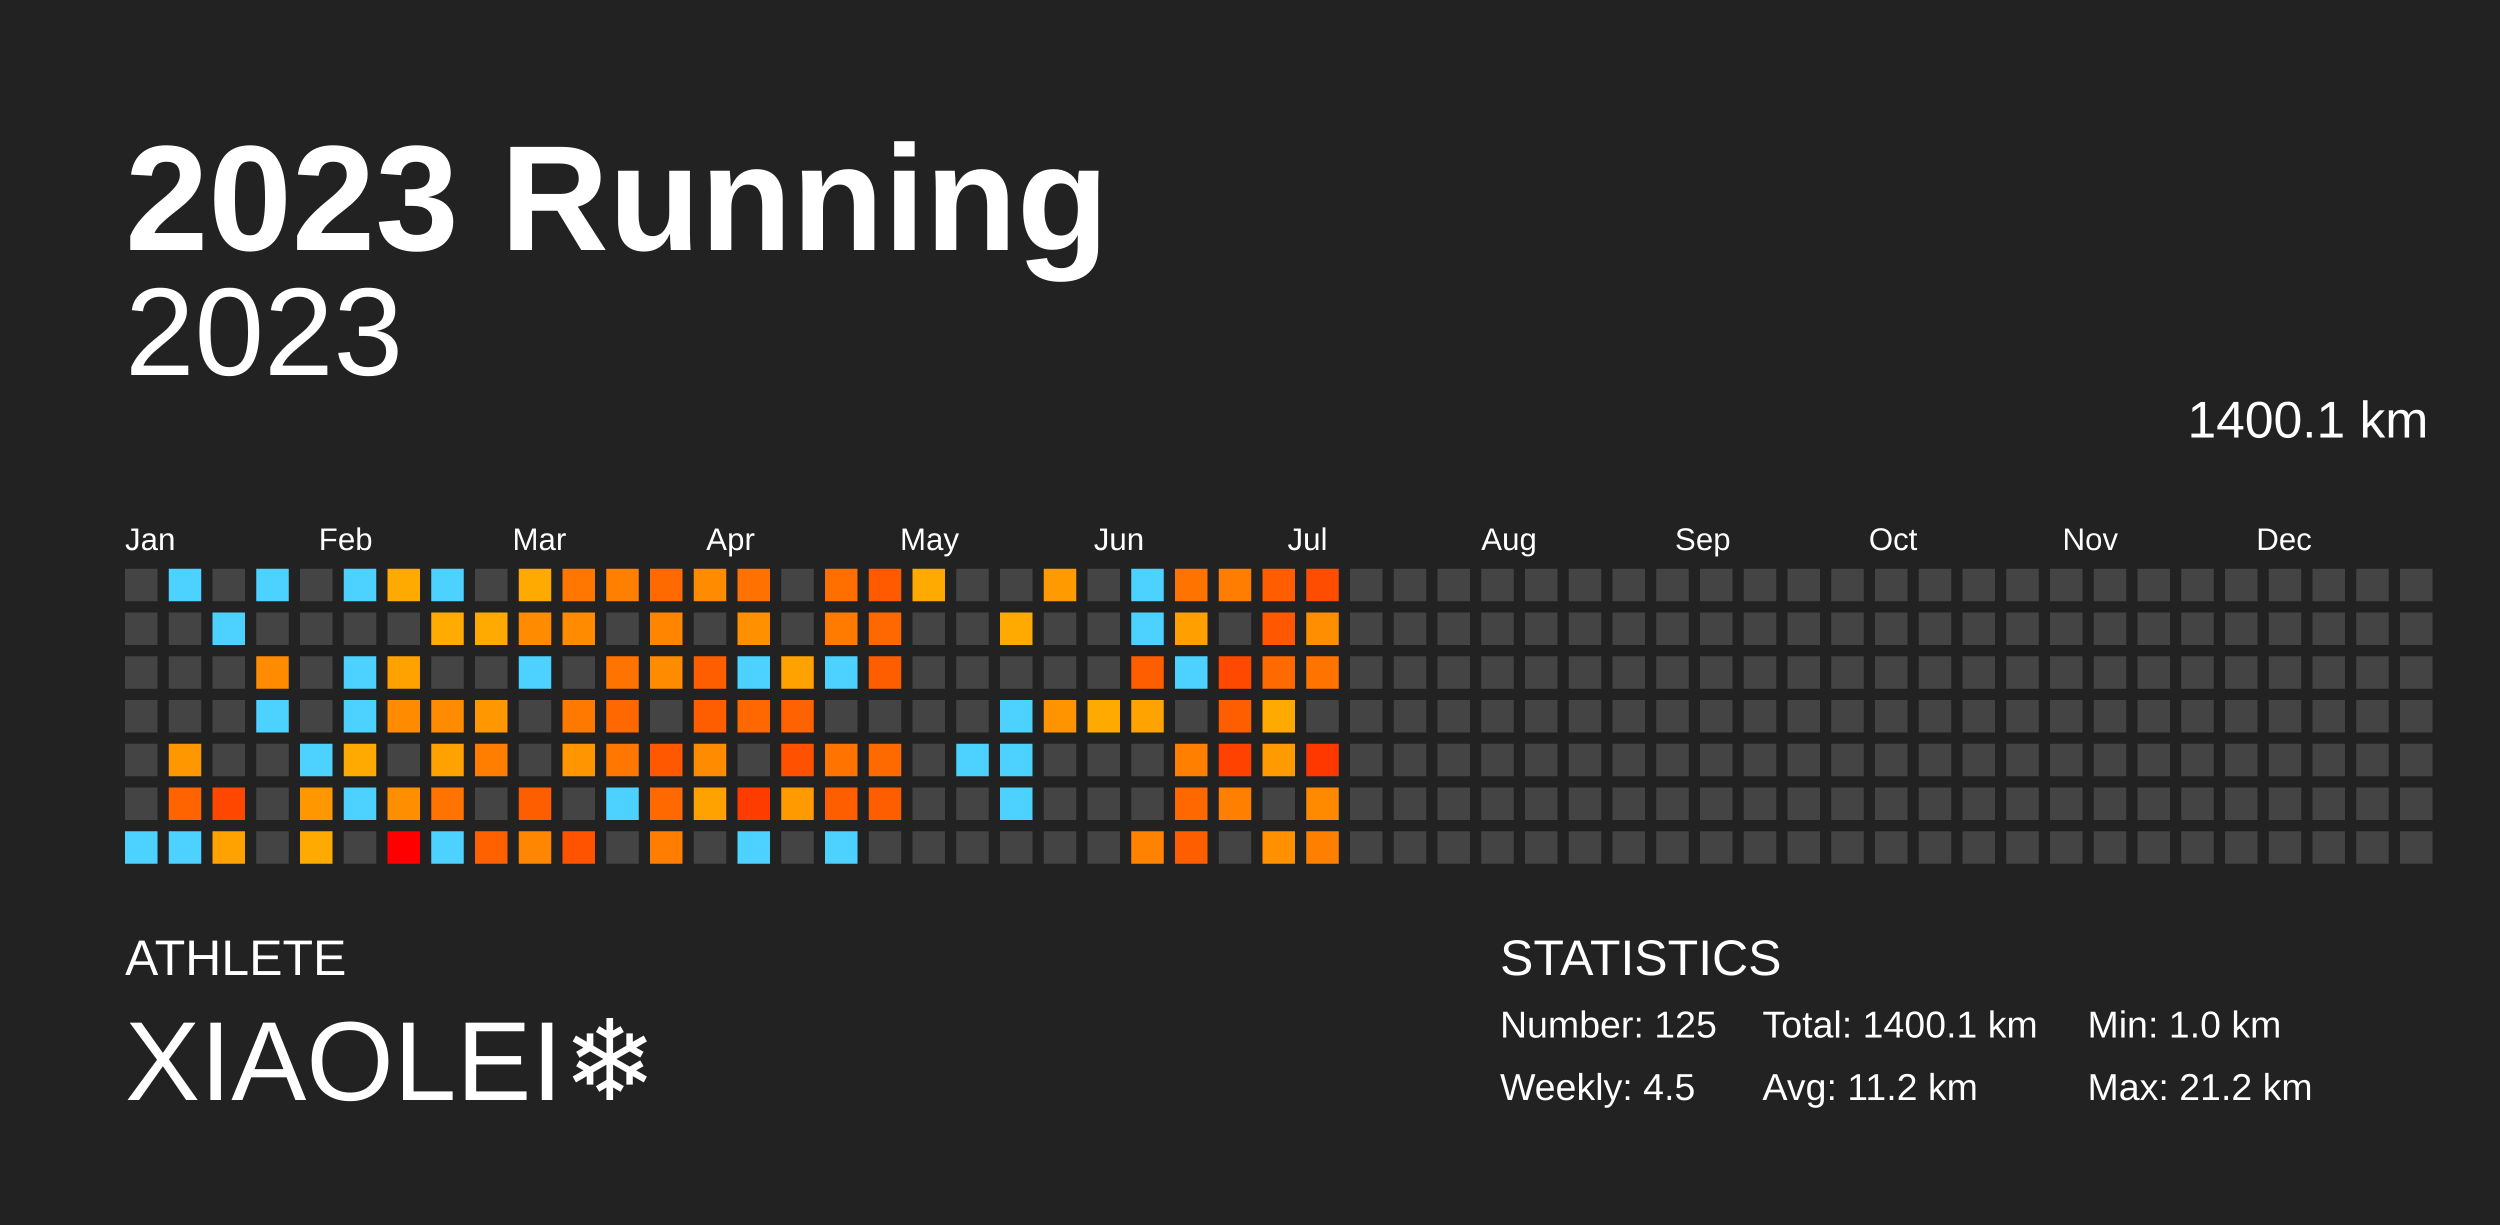
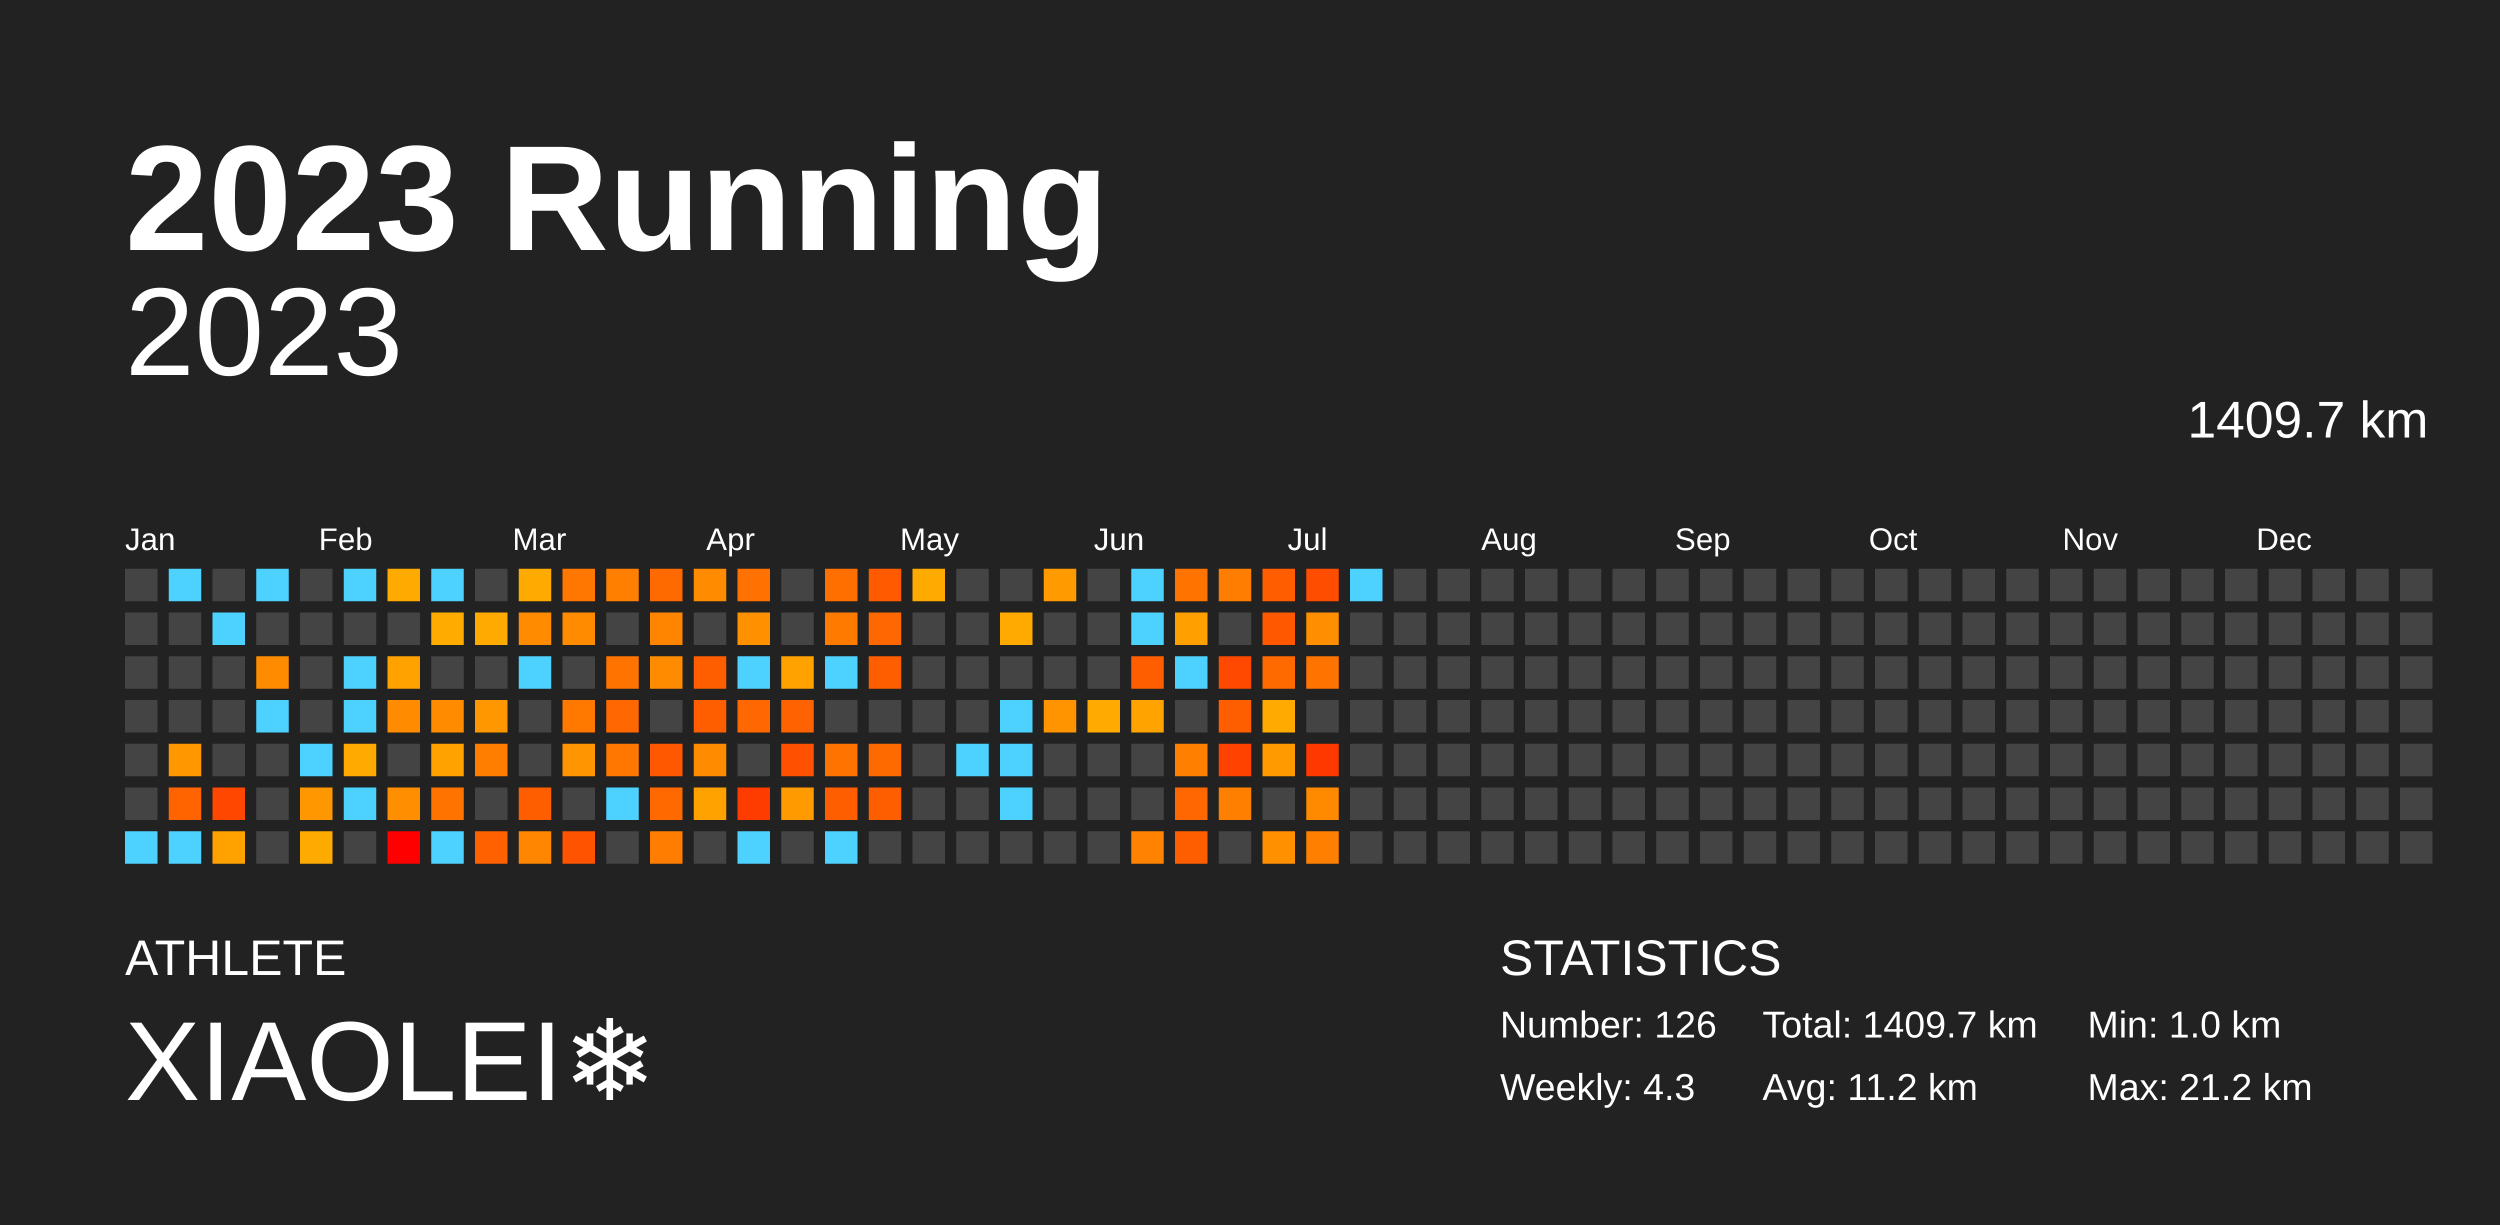
<svg xmlns="http://www.w3.org/2000/svg" baseProfile="full" height="98mm" version="1.1" viewBox="0,0,200,98" width="200mm">
  <defs />
  <rect fill="#222222" height="98" width="200" x="0" y="0" />
  <text fill="#FFFFFF" style="font-size:12px; font-family:Arial; font-weight:bold;" x="10" y="20">2023 Running</text>
  <text fill="#FFFFFF" style="font-size:4px; font-family:Arial" x="10" y="78">ATHLETE</text>
  <text fill="#FFFFFF" style="font-size:9px; font-family:Arial" x="10" y="88">XIAOLEI❄️</text>
  <text fill="#FFFFFF" style="font-size:4px; font-family:Arial" x="120" y="78">STATISTICS</text>
-   <text fill="#FFFFFF" style="font-size:3px; font-family:Arial" x="120" y="83">Number: 125</text>
-   <text fill="#FFFFFF" style="font-size:3px; font-family:Arial" x="120" y="88">Weekly: 4.5</text>
-   <text fill="#FFFFFF" style="font-size:3px; font-family:Arial" x="141" y="83">Total: 1400.1 km</text>
+   <text fill="#FFFFFF" style="font-size:3px; font-family:Arial" x="120" y="83">Number: 126</text>
+   <text fill="#FFFFFF" style="font-size:3px; font-family:Arial" x="120" y="88">Weekly: 4.3</text>
+   <text fill="#FFFFFF" style="font-size:3px; font-family:Arial" x="141" y="83">Total: 1409.7 km</text>
  <text fill="#FFFFFF" style="font-size:3px; font-family:Arial" x="141" y="88">Avg: 11.2 km</text>
  <text fill="#FFFFFF" style="font-size:3px; font-family:Arial" x="167" y="83">Min: 1.0 km</text>
  <text fill="#FFFFFF" style="font-size:3px; font-family:Arial" x="167" y="88">Max: 21.2 km</text>
  <text alignment-baseline="hanging" fill="#FFFFFF" style="font-size:10.0px; font-family:Arial;" x="10" y="30">2023</text>
-   <text alignment-baseline="hanging" fill="#FFFFFF" style="font-size:4.125px; font-family:Arial;" x="175" y="35">1400.1 km</text>
+   <text alignment-baseline="hanging" fill="#FFFFFF" style="font-size:4.125px; font-family:Arial;" x="175" y="35">1409.7 km</text>
  <text fill="#FFFFFF" style="font-size:2.5px; font-family:Arial" x="10.0" y="44">Jan</text>
  <text fill="#FFFFFF" style="font-size:2.5px; font-family:Arial" x="25.5" y="44">Feb</text>
  <text fill="#FFFFFF" style="font-size:2.5px; font-family:Arial" x="41.0" y="44">Mar</text>
  <text fill="#FFFFFF" style="font-size:2.5px; font-family:Arial" x="56.5" y="44">Apr</text>
  <text fill="#FFFFFF" style="font-size:2.5px; font-family:Arial" x="72.0" y="44">May</text>
  <text fill="#FFFFFF" style="font-size:2.5px; font-family:Arial" x="87.5" y="44">Jun</text>
  <text fill="#FFFFFF" style="font-size:2.5px; font-family:Arial" x="103.0" y="44">Jul</text>
  <text fill="#FFFFFF" style="font-size:2.5px; font-family:Arial" x="118.5" y="44">Aug</text>
  <text fill="#FFFFFF" style="font-size:2.5px; font-family:Arial" x="134.0" y="44">Sep</text>
  <text fill="#FFFFFF" style="font-size:2.5px; font-family:Arial" x="149.5" y="44">Oct</text>
  <text fill="#FFFFFF" style="font-size:2.5px; font-family:Arial" x="165.0" y="44">Nov</text>
  <text fill="#FFFFFF" style="font-size:2.5px; font-family:Arial" x="180.5" y="44">Dec</text>
  <rect fill="#444444" height="2.6" width="2.6" x="10.0" y="45.5" />
  <rect fill="#444444" height="2.6" width="2.6" x="10.0" y="49.0" />
  <rect fill="#444444" height="2.6" width="2.6" x="10.0" y="52.5" />
  <rect fill="#444444" height="2.6" width="2.6" x="10.0" y="56.0" />
  <rect fill="#444444" height="2.6" width="2.6" x="10.0" y="59.5" />
  <rect fill="#444444" height="2.6" width="2.6" x="10.0" y="63.0" />
  <rect fill="#4dd2ff" height="2.6" width="2.6" x="10.0" y="66.5" />
  <rect fill="#4dd2ff" height="2.6" width="2.6" x="13.5" y="45.5" />
  <rect fill="#444444" height="2.6" width="2.6" x="13.5" y="49.0" />
  <rect fill="#444444" height="2.6" width="2.6" x="13.5" y="52.5" />
  <rect fill="#444444" height="2.6" width="2.6" x="13.5" y="56.0" />
  <rect fill="#ff9700" height="2.6" width="2.6" x="13.5" y="59.5" />
  <rect fill="#ff6400" height="2.6" width="2.6" x="13.5" y="63.0" />
  <rect fill="#4dd2ff" height="2.6" width="2.6" x="13.5" y="66.5" />
  <rect fill="#444444" height="2.6" width="2.6" x="17.0" y="45.5" />
  <rect fill="#4dd2ff" height="2.6" width="2.6" x="17.0" y="49.0" />
  <rect fill="#444444" height="2.6" width="2.6" x="17.0" y="52.5" />
  <rect fill="#444444" height="2.6" width="2.6" x="17.0" y="56.0" />
  <rect fill="#444444" height="2.6" width="2.6" x="17.0" y="59.5" />
  <rect fill="#ff4700" height="2.6" width="2.6" x="17.0" y="63.0" />
  <rect fill="#ffa200" height="2.6" width="2.6" x="17.0" y="66.5" />
  <rect fill="#4dd2ff" height="2.6" width="2.6" x="20.5" y="45.5" />
  <rect fill="#444444" height="2.6" width="2.6" x="20.5" y="49.0" />
  <rect fill="#ff8c00" height="2.6" width="2.6" x="20.5" y="52.5" />
  <rect fill="#4dd2ff" height="2.6" width="2.6" x="20.5" y="56.0" />
  <rect fill="#444444" height="2.6" width="2.6" x="20.5" y="59.5" />
  <rect fill="#444444" height="2.6" width="2.6" x="20.5" y="63.0" />
  <rect fill="#444444" height="2.6" width="2.6" x="20.5" y="66.5" />
  <rect fill="#444444" height="2.6" width="2.6" x="24.0" y="45.5" />
  <rect fill="#444444" height="2.6" width="2.6" x="24.0" y="49.0" />
  <rect fill="#444444" height="2.6" width="2.6" x="24.0" y="52.5" />
  <rect fill="#444444" height="2.6" width="2.6" x="24.0" y="56.0" />
  <rect fill="#4dd2ff" height="2.6" width="2.6" x="24.0" y="59.5" />
  <rect fill="#ff9700" height="2.6" width="2.6" x="24.0" y="63.0" />
  <rect fill="#ffaa00" height="2.6" width="2.6" x="24.0" y="66.5" />
  <rect fill="#4dd2ff" height="2.6" width="2.6" x="27.5" y="45.5" />
  <rect fill="#444444" height="2.6" width="2.6" x="27.5" y="49.0" />
  <rect fill="#4dd2ff" height="2.6" width="2.6" x="27.5" y="52.5" />
  <rect fill="#4dd2ff" height="2.6" width="2.6" x="27.5" y="56.0" />
  <rect fill="#ffaa00" height="2.6" width="2.6" x="27.5" y="59.5" />
  <rect fill="#4dd2ff" height="2.6" width="2.6" x="27.5" y="63.0" />
  <rect fill="#444444" height="2.6" width="2.6" x="27.5" y="66.5" />
  <rect fill="#ffaa00" height="2.6" width="2.6" x="31.0" y="45.5" />
  <rect fill="#444444" height="2.6" width="2.6" x="31.0" y="49.0" />
  <rect fill="#ffa200" height="2.6" width="2.6" x="31.0" y="52.5" />
  <rect fill="#ff8c00" height="2.6" width="2.6" x="31.0" y="56.0" />
  <rect fill="#444444" height="2.6" width="2.6" x="31.0" y="59.5" />
  <rect fill="#ff8e00" height="2.6" width="2.6" x="31.0" y="63.0" />
  <rect fill="red" height="2.6" width="2.6" x="31.0" y="66.5" />
  <rect fill="#4dd2ff" height="2.6" width="2.6" x="34.5" y="45.5" />
  <rect fill="#ffab00" height="2.6" width="2.6" x="34.5" y="49.0" />
  <rect fill="#444444" height="2.6" width="2.6" x="34.5" y="52.5" />
  <rect fill="#ff8c00" height="2.6" width="2.6" x="34.5" y="56.0" />
  <rect fill="#ffa200" height="2.6" width="2.6" x="34.5" y="59.5" />
  <rect fill="#ff7400" height="2.6" width="2.6" x="34.5" y="63.0" />
  <rect fill="#4dd2ff" height="2.6" width="2.6" x="34.5" y="66.5" />
  <rect fill="#444444" height="2.6" width="2.6" x="38.0" y="45.5" />
  <rect fill="#ffaa00" height="2.6" width="2.6" x="38.0" y="49.0" />
  <rect fill="#444444" height="2.6" width="2.6" x="38.0" y="52.5" />
  <rect fill="#ff9700" height="2.6" width="2.6" x="38.0" y="56.0" />
  <rect fill="#ff7e00" height="2.6" width="2.6" x="38.0" y="59.5" />
  <rect fill="#444444" height="2.6" width="2.6" x="38.0" y="63.0" />
  <rect fill="#ff6000" height="2.6" width="2.6" x="38.0" y="66.5" />
  <rect fill="#ffaa00" height="2.6" width="2.6" x="41.5" y="45.5" />
  <rect fill="#ff8b00" height="2.6" width="2.6" x="41.5" y="49.0" />
  <rect fill="#4dd2ff" height="2.6" width="2.6" x="41.5" y="52.5" />
  <rect fill="#444444" height="2.6" width="2.6" x="41.5" y="56.0" />
  <rect fill="#444444" height="2.6" width="2.6" x="41.5" y="59.5" />
  <rect fill="#ff5e00" height="2.6" width="2.6" x="41.5" y="63.0" />
  <rect fill="#ff8600" height="2.6" width="2.6" x="41.5" y="66.5" />
  <rect fill="#ff7700" height="2.6" width="2.6" x="45.0" y="45.5" />
  <rect fill="#ff8b00" height="2.6" width="2.6" x="45.0" y="49.0" />
  <rect fill="#444444" height="2.6" width="2.6" x="45.0" y="52.5" />
  <rect fill="#ff7800" height="2.6" width="2.6" x="45.0" y="56.0" />
  <rect fill="#ff9500" height="2.6" width="2.6" x="45.0" y="59.5" />
  <rect fill="#444444" height="2.6" width="2.6" x="45.0" y="63.0" />
  <rect fill="#ff5300" height="2.6" width="2.6" x="45.0" y="66.5" />
  <rect fill="#ff7f00" height="2.6" width="2.6" x="48.5" y="45.5" />
  <rect fill="#444444" height="2.6" width="2.6" x="48.5" y="49.0" />
  <rect fill="#ff7300" height="2.6" width="2.6" x="48.5" y="52.5" />
  <rect fill="#ff6700" height="2.6" width="2.6" x="48.5" y="56.0" />
  <rect fill="#ff7700" height="2.6" width="2.6" x="48.5" y="59.5" />
  <rect fill="#4dd2ff" height="2.6" width="2.6" x="48.5" y="63.0" />
  <rect fill="#444444" height="2.6" width="2.6" x="48.5" y="66.5" />
  <rect fill="#ff6a00" height="2.6" width="2.6" x="52.0" y="45.5" />
  <rect fill="#ff8500" height="2.6" width="2.6" x="52.0" y="49.0" />
  <rect fill="#ff8b00" height="2.6" width="2.6" x="52.0" y="52.5" />
  <rect fill="#444444" height="2.6" width="2.6" x="52.0" y="56.0" />
  <rect fill="#ff5800" height="2.6" width="2.6" x="52.0" y="59.5" />
  <rect fill="#ff6900" height="2.6" width="2.6" x="52.0" y="63.0" />
  <rect fill="#ff7d00" height="2.6" width="2.6" x="52.0" y="66.5" />
  <rect fill="#ff8c00" height="2.6" width="2.6" x="55.5" y="45.5" />
  <rect fill="#444444" height="2.6" width="2.6" x="55.5" y="49.0" />
  <rect fill="#ff5e00" height="2.6" width="2.6" x="55.5" y="52.5" />
  <rect fill="#ff5e00" height="2.6" width="2.6" x="55.5" y="56.0" />
  <rect fill="#ff8c00" height="2.6" width="2.6" x="55.5" y="59.5" />
  <rect fill="#ffa200" height="2.6" width="2.6" x="55.5" y="63.0" />
  <rect fill="#444444" height="2.6" width="2.6" x="55.5" y="66.5" />
  <rect fill="#ff7100" height="2.6" width="2.6" x="59.0" y="45.5" />
  <rect fill="#ff9000" height="2.6" width="2.6" x="59.0" y="49.0" />
  <rect fill="#4dd2ff" height="2.6" width="2.6" x="59.0" y="52.5" />
  <rect fill="#ff6800" height="2.6" width="2.6" x="59.0" y="56.0" />
  <rect fill="#444444" height="2.6" width="2.6" x="59.0" y="59.5" />
  <rect fill="#ff3c00" height="2.6" width="2.6" x="59.0" y="63.0" />
  <rect fill="#4dd2ff" height="2.6" width="2.6" x="59.0" y="66.5" />
  <rect fill="#444444" height="2.6" width="2.6" x="62.5" y="45.5" />
  <rect fill="#444444" height="2.6" width="2.6" x="62.5" y="49.0" />
  <rect fill="#ffa200" height="2.6" width="2.6" x="62.5" y="52.5" />
  <rect fill="#ff6200" height="2.6" width="2.6" x="62.5" y="56.0" />
  <rect fill="#ff5100" height="2.6" width="2.6" x="62.5" y="59.5" />
  <rect fill="#ff9b00" height="2.6" width="2.6" x="62.5" y="63.0" />
  <rect fill="#444444" height="2.6" width="2.6" x="62.5" y="66.5" />
  <rect fill="#ff6f00" height="2.6" width="2.6" x="66.0" y="45.5" />
  <rect fill="#ff7b00" height="2.6" width="2.6" x="66.0" y="49.0" />
  <rect fill="#4dd2ff" height="2.6" width="2.6" x="66.0" y="52.5" />
  <rect fill="#444444" height="2.6" width="2.6" x="66.0" y="56.0" />
  <rect fill="#ff7400" height="2.6" width="2.6" x="66.0" y="59.5" />
  <rect fill="#ff5e00" height="2.6" width="2.6" x="66.0" y="63.0" />
  <rect fill="#4dd2ff" height="2.6" width="2.6" x="66.0" y="66.5" />
  <rect fill="#ff5a00" height="2.6" width="2.6" x="69.5" y="45.5" />
  <rect fill="#ff6800" height="2.6" width="2.6" x="69.5" y="49.0" />
  <rect fill="#ff5e00" height="2.6" width="2.6" x="69.5" y="52.5" />
  <rect fill="#444444" height="2.6" width="2.6" x="69.5" y="56.0" />
  <rect fill="#ff6a00" height="2.6" width="2.6" x="69.5" y="59.5" />
  <rect fill="#ff5e00" height="2.6" width="2.6" x="69.5" y="63.0" />
  <rect fill="#444444" height="2.6" width="2.6" x="69.5" y="66.5" />
  <rect fill="#ffaa00" height="2.6" width="2.6" x="73.0" y="45.5" />
  <rect fill="#444444" height="2.6" width="2.6" x="73.0" y="49.0" />
  <rect fill="#444444" height="2.6" width="2.6" x="73.0" y="52.5" />
  <rect fill="#444444" height="2.6" width="2.6" x="73.0" y="56.0" />
  <rect fill="#444444" height="2.6" width="2.6" x="73.0" y="59.5" />
  <rect fill="#444444" height="2.6" width="2.6" x="73.0" y="63.0" />
  <rect fill="#444444" height="2.6" width="2.6" x="73.0" y="66.5" />
  <rect fill="#444444" height="2.6" width="2.6" x="76.5" y="45.5" />
  <rect fill="#444444" height="2.6" width="2.6" x="76.5" y="49.0" />
  <rect fill="#444444" height="2.6" width="2.6" x="76.5" y="52.5" />
  <rect fill="#444444" height="2.6" width="2.6" x="76.5" y="56.0" />
  <rect fill="#4dd2ff" height="2.6" width="2.6" x="76.5" y="59.5" />
  <rect fill="#444444" height="2.6" width="2.6" x="76.5" y="63.0" />
  <rect fill="#444444" height="2.6" width="2.6" x="76.5" y="66.5" />
  <rect fill="#444444" height="2.6" width="2.6" x="80.0" y="45.5" />
  <rect fill="#ffaa00" height="2.6" width="2.6" x="80.0" y="49.0" />
  <rect fill="#444444" height="2.6" width="2.6" x="80.0" y="52.5" />
  <rect fill="#4dd2ff" height="2.6" width="2.6" x="80.0" y="56.0" />
  <rect fill="#4dd2ff" height="2.6" width="2.6" x="80.0" y="59.5" />
  <rect fill="#4dd2ff" height="2.6" width="2.6" x="80.0" y="63.0" />
  <rect fill="#444444" height="2.6" width="2.6" x="80.0" y="66.5" />
  <rect fill="#ff9b00" height="2.6" width="2.6" x="83.5" y="45.5" />
  <rect fill="#444444" height="2.6" width="2.6" x="83.5" y="49.0" />
  <rect fill="#444444" height="2.6" width="2.6" x="83.5" y="52.5" />
  <rect fill="#ff9300" height="2.6" width="2.6" x="83.5" y="56.0" />
  <rect fill="#444444" height="2.6" width="2.6" x="83.5" y="59.5" />
  <rect fill="#444444" height="2.6" width="2.6" x="83.5" y="63.0" />
  <rect fill="#444444" height="2.6" width="2.6" x="83.5" y="66.5" />
  <rect fill="#444444" height="2.6" width="2.6" x="87.0" y="45.5" />
  <rect fill="#444444" height="2.6" width="2.6" x="87.0" y="49.0" />
  <rect fill="#444444" height="2.6" width="2.6" x="87.0" y="52.5" />
  <rect fill="#ffaa00" height="2.6" width="2.6" x="87.0" y="56.0" />
  <rect fill="#444444" height="2.6" width="2.6" x="87.0" y="59.5" />
  <rect fill="#444444" height="2.6" width="2.6" x="87.0" y="63.0" />
  <rect fill="#444444" height="2.6" width="2.6" x="87.0" y="66.5" />
  <rect fill="#4dd2ff" height="2.6" width="2.6" x="90.5" y="45.5" />
  <rect fill="#4dd2ff" height="2.6" width="2.6" x="90.5" y="49.0" />
  <rect fill="#ff5e00" height="2.6" width="2.6" x="90.5" y="52.5" />
  <rect fill="#ffa300" height="2.6" width="2.6" x="90.5" y="56.0" />
  <rect fill="#444444" height="2.6" width="2.6" x="90.5" y="59.5" />
  <rect fill="#444444" height="2.6" width="2.6" x="90.5" y="63.0" />
  <rect fill="#ff8200" height="2.6" width="2.6" x="90.5" y="66.5" />
  <rect fill="#ff7400" height="2.6" width="2.6" x="94.0" y="45.5" />
  <rect fill="#ff9f00" height="2.6" width="2.6" x="94.0" y="49.0" />
  <rect fill="#4dd2ff" height="2.6" width="2.6" x="94.0" y="52.5" />
  <rect fill="#444444" height="2.6" width="2.6" x="94.0" y="56.0" />
  <rect fill="#ff8000" height="2.6" width="2.6" x="94.0" y="59.5" />
  <rect fill="#ff6800" height="2.6" width="2.6" x="94.0" y="63.0" />
  <rect fill="#ff5e00" height="2.6" width="2.6" x="94.0" y="66.5" />
  <rect fill="#ff7d00" height="2.6" width="2.6" x="97.5" y="45.5" />
  <rect fill="#444444" height="2.6" width="2.6" x="97.5" y="49.0" />
  <rect fill="#ff4900" height="2.6" width="2.6" x="97.5" y="52.5" />
  <rect fill="#ff5e00" height="2.6" width="2.6" x="97.5" y="56.0" />
  <rect fill="#ff4200" height="2.6" width="2.6" x="97.5" y="59.5" />
  <rect fill="#ff8000" height="2.6" width="2.6" x="97.5" y="63.0" />
  <rect fill="#444444" height="2.6" width="2.6" x="97.5" y="66.5" />
  <rect fill="#ff5d00" height="2.6" width="2.6" x="101.0" y="45.5" />
  <rect fill="#ff5800" height="2.6" width="2.6" x="101.0" y="49.0" />
  <rect fill="#ff6a00" height="2.6" width="2.6" x="101.0" y="52.5" />
  <rect fill="#ffaa00" height="2.6" width="2.6" x="101.0" y="56.0" />
  <rect fill="#ff9a00" height="2.6" width="2.6" x="101.0" y="59.5" />
  <rect fill="#444444" height="2.6" width="2.6" x="101.0" y="63.0" />
  <rect fill="#ff9000" height="2.6" width="2.6" x="101.0" y="66.5" />
  <rect fill="#ff4d00" height="2.6" width="2.6" x="104.5" y="45.5" />
  <rect fill="#ff8f00" height="2.6" width="2.6" x="104.5" y="49.0" />
  <rect fill="#ff7300" height="2.6" width="2.6" x="104.5" y="52.5" />
  <rect fill="#444444" height="2.6" width="2.6" x="104.5" y="56.0" />
  <rect fill="#ff3800" height="2.6" width="2.6" x="104.5" y="59.5" />
  <rect fill="#ff8a00" height="2.6" width="2.6" x="104.5" y="63.0" />
  <rect fill="#ff7f00" height="2.6" width="2.6" x="104.5" y="66.5" />
-   <rect fill="#444444" height="2.6" width="2.6" x="108.0" y="45.5" />
+   <rect fill="#4dd2ff" height="2.6" width="2.6" x="108.0" y="45.5" />
  <rect fill="#444444" height="2.6" width="2.6" x="108.0" y="49.0" />
  <rect fill="#444444" height="2.6" width="2.6" x="108.0" y="52.5" />
  <rect fill="#444444" height="2.6" width="2.6" x="108.0" y="56.0" />
  <rect fill="#444444" height="2.6" width="2.6" x="108.0" y="59.5" />
  <rect fill="#444444" height="2.6" width="2.6" x="108.0" y="63.0" />
  <rect fill="#444444" height="2.6" width="2.6" x="108.0" y="66.5" />
  <rect fill="#444444" height="2.6" width="2.6" x="111.5" y="45.5" />
  <rect fill="#444444" height="2.6" width="2.6" x="111.5" y="49.0" />
  <rect fill="#444444" height="2.6" width="2.6" x="111.5" y="52.5" />
  <rect fill="#444444" height="2.6" width="2.6" x="111.5" y="56.0" />
  <rect fill="#444444" height="2.6" width="2.6" x="111.5" y="59.5" />
  <rect fill="#444444" height="2.6" width="2.6" x="111.5" y="63.0" />
  <rect fill="#444444" height="2.6" width="2.6" x="111.5" y="66.5" />
  <rect fill="#444444" height="2.6" width="2.6" x="115.0" y="45.5" />
  <rect fill="#444444" height="2.6" width="2.6" x="115.0" y="49.0" />
  <rect fill="#444444" height="2.6" width="2.6" x="115.0" y="52.5" />
  <rect fill="#444444" height="2.6" width="2.6" x="115.0" y="56.0" />
  <rect fill="#444444" height="2.6" width="2.6" x="115.0" y="59.5" />
  <rect fill="#444444" height="2.6" width="2.6" x="115.0" y="63.0" />
  <rect fill="#444444" height="2.6" width="2.6" x="115.0" y="66.5" />
  <rect fill="#444444" height="2.6" width="2.6" x="118.5" y="45.5" />
  <rect fill="#444444" height="2.6" width="2.6" x="118.5" y="49.0" />
  <rect fill="#444444" height="2.6" width="2.6" x="118.5" y="52.5" />
  <rect fill="#444444" height="2.6" width="2.6" x="118.5" y="56.0" />
  <rect fill="#444444" height="2.6" width="2.6" x="118.5" y="59.5" />
  <rect fill="#444444" height="2.6" width="2.6" x="118.5" y="63.0" />
  <rect fill="#444444" height="2.6" width="2.6" x="118.5" y="66.5" />
  <rect fill="#444444" height="2.6" width="2.6" x="122.0" y="45.5" />
  <rect fill="#444444" height="2.6" width="2.6" x="122.0" y="49.0" />
  <rect fill="#444444" height="2.6" width="2.6" x="122.0" y="52.5" />
  <rect fill="#444444" height="2.6" width="2.6" x="122.0" y="56.0" />
  <rect fill="#444444" height="2.6" width="2.6" x="122.0" y="59.5" />
  <rect fill="#444444" height="2.6" width="2.6" x="122.0" y="63.0" />
  <rect fill="#444444" height="2.6" width="2.6" x="122.0" y="66.5" />
  <rect fill="#444444" height="2.6" width="2.6" x="125.5" y="45.5" />
  <rect fill="#444444" height="2.6" width="2.6" x="125.5" y="49.0" />
  <rect fill="#444444" height="2.6" width="2.6" x="125.5" y="52.5" />
  <rect fill="#444444" height="2.6" width="2.6" x="125.5" y="56.0" />
  <rect fill="#444444" height="2.6" width="2.6" x="125.5" y="59.5" />
  <rect fill="#444444" height="2.6" width="2.6" x="125.5" y="63.0" />
  <rect fill="#444444" height="2.6" width="2.6" x="125.5" y="66.5" />
  <rect fill="#444444" height="2.6" width="2.6" x="129.0" y="45.5" />
  <rect fill="#444444" height="2.6" width="2.6" x="129.0" y="49.0" />
  <rect fill="#444444" height="2.6" width="2.6" x="129.0" y="52.5" />
  <rect fill="#444444" height="2.6" width="2.6" x="129.0" y="56.0" />
  <rect fill="#444444" height="2.6" width="2.6" x="129.0" y="59.5" />
  <rect fill="#444444" height="2.6" width="2.6" x="129.0" y="63.0" />
  <rect fill="#444444" height="2.6" width="2.6" x="129.0" y="66.5" />
  <rect fill="#444444" height="2.6" width="2.6" x="132.5" y="45.5" />
  <rect fill="#444444" height="2.6" width="2.6" x="132.5" y="49.0" />
  <rect fill="#444444" height="2.6" width="2.6" x="132.5" y="52.5" />
  <rect fill="#444444" height="2.6" width="2.6" x="132.5" y="56.0" />
  <rect fill="#444444" height="2.6" width="2.6" x="132.5" y="59.5" />
  <rect fill="#444444" height="2.6" width="2.6" x="132.5" y="63.0" />
  <rect fill="#444444" height="2.6" width="2.6" x="132.5" y="66.5" />
  <rect fill="#444444" height="2.6" width="2.6" x="136.0" y="45.5" />
  <rect fill="#444444" height="2.6" width="2.6" x="136.0" y="49.0" />
  <rect fill="#444444" height="2.6" width="2.6" x="136.0" y="52.5" />
  <rect fill="#444444" height="2.6" width="2.6" x="136.0" y="56.0" />
  <rect fill="#444444" height="2.6" width="2.6" x="136.0" y="59.5" />
  <rect fill="#444444" height="2.6" width="2.6" x="136.0" y="63.0" />
  <rect fill="#444444" height="2.6" width="2.6" x="136.0" y="66.5" />
  <rect fill="#444444" height="2.6" width="2.6" x="139.5" y="45.5" />
  <rect fill="#444444" height="2.6" width="2.6" x="139.5" y="49.0" />
  <rect fill="#444444" height="2.6" width="2.6" x="139.5" y="52.5" />
  <rect fill="#444444" height="2.6" width="2.6" x="139.5" y="56.0" />
  <rect fill="#444444" height="2.6" width="2.6" x="139.5" y="59.5" />
  <rect fill="#444444" height="2.6" width="2.6" x="139.5" y="63.0" />
  <rect fill="#444444" height="2.6" width="2.6" x="139.5" y="66.5" />
  <rect fill="#444444" height="2.6" width="2.6" x="143.0" y="45.5" />
  <rect fill="#444444" height="2.6" width="2.6" x="143.0" y="49.0" />
  <rect fill="#444444" height="2.6" width="2.6" x="143.0" y="52.5" />
  <rect fill="#444444" height="2.6" width="2.6" x="143.0" y="56.0" />
  <rect fill="#444444" height="2.6" width="2.6" x="143.0" y="59.5" />
  <rect fill="#444444" height="2.6" width="2.6" x="143.0" y="63.0" />
  <rect fill="#444444" height="2.6" width="2.6" x="143.0" y="66.5" />
  <rect fill="#444444" height="2.6" width="2.6" x="146.5" y="45.5" />
  <rect fill="#444444" height="2.6" width="2.6" x="146.5" y="49.0" />
  <rect fill="#444444" height="2.6" width="2.6" x="146.5" y="52.5" />
  <rect fill="#444444" height="2.6" width="2.6" x="146.5" y="56.0" />
  <rect fill="#444444" height="2.6" width="2.6" x="146.5" y="59.5" />
  <rect fill="#444444" height="2.6" width="2.6" x="146.5" y="63.0" />
  <rect fill="#444444" height="2.6" width="2.6" x="146.5" y="66.5" />
  <rect fill="#444444" height="2.6" width="2.6" x="150.0" y="45.5" />
  <rect fill="#444444" height="2.6" width="2.6" x="150.0" y="49.0" />
  <rect fill="#444444" height="2.6" width="2.6" x="150.0" y="52.5" />
  <rect fill="#444444" height="2.6" width="2.6" x="150.0" y="56.0" />
  <rect fill="#444444" height="2.6" width="2.6" x="150.0" y="59.5" />
  <rect fill="#444444" height="2.6" width="2.6" x="150.0" y="63.0" />
  <rect fill="#444444" height="2.6" width="2.6" x="150.0" y="66.5" />
  <rect fill="#444444" height="2.6" width="2.6" x="153.5" y="45.5" />
  <rect fill="#444444" height="2.6" width="2.6" x="153.5" y="49.0" />
  <rect fill="#444444" height="2.6" width="2.6" x="153.5" y="52.5" />
  <rect fill="#444444" height="2.6" width="2.6" x="153.5" y="56.0" />
  <rect fill="#444444" height="2.6" width="2.6" x="153.5" y="59.5" />
  <rect fill="#444444" height="2.6" width="2.6" x="153.5" y="63.0" />
  <rect fill="#444444" height="2.6" width="2.6" x="153.5" y="66.5" />
  <rect fill="#444444" height="2.6" width="2.6" x="157.0" y="45.5" />
  <rect fill="#444444" height="2.6" width="2.6" x="157.0" y="49.0" />
  <rect fill="#444444" height="2.6" width="2.6" x="157.0" y="52.5" />
  <rect fill="#444444" height="2.6" width="2.6" x="157.0" y="56.0" />
  <rect fill="#444444" height="2.6" width="2.6" x="157.0" y="59.5" />
  <rect fill="#444444" height="2.6" width="2.6" x="157.0" y="63.0" />
  <rect fill="#444444" height="2.6" width="2.6" x="157.0" y="66.5" />
  <rect fill="#444444" height="2.6" width="2.6" x="160.5" y="45.5" />
  <rect fill="#444444" height="2.6" width="2.6" x="160.5" y="49.0" />
  <rect fill="#444444" height="2.6" width="2.6" x="160.5" y="52.5" />
  <rect fill="#444444" height="2.6" width="2.6" x="160.5" y="56.0" />
  <rect fill="#444444" height="2.6" width="2.6" x="160.5" y="59.5" />
  <rect fill="#444444" height="2.6" width="2.6" x="160.5" y="63.0" />
  <rect fill="#444444" height="2.6" width="2.6" x="160.5" y="66.5" />
  <rect fill="#444444" height="2.6" width="2.6" x="164.0" y="45.5" />
  <rect fill="#444444" height="2.6" width="2.6" x="164.0" y="49.0" />
  <rect fill="#444444" height="2.6" width="2.6" x="164.0" y="52.5" />
  <rect fill="#444444" height="2.6" width="2.6" x="164.0" y="56.0" />
  <rect fill="#444444" height="2.6" width="2.6" x="164.0" y="59.5" />
  <rect fill="#444444" height="2.6" width="2.6" x="164.0" y="63.0" />
  <rect fill="#444444" height="2.6" width="2.6" x="164.0" y="66.5" />
  <rect fill="#444444" height="2.6" width="2.6" x="167.5" y="45.5" />
  <rect fill="#444444" height="2.6" width="2.6" x="167.5" y="49.0" />
  <rect fill="#444444" height="2.6" width="2.6" x="167.5" y="52.5" />
  <rect fill="#444444" height="2.6" width="2.6" x="167.5" y="56.0" />
  <rect fill="#444444" height="2.6" width="2.6" x="167.5" y="59.5" />
  <rect fill="#444444" height="2.6" width="2.6" x="167.5" y="63.0" />
  <rect fill="#444444" height="2.6" width="2.6" x="167.5" y="66.5" />
  <rect fill="#444444" height="2.6" width="2.6" x="171.0" y="45.5" />
  <rect fill="#444444" height="2.6" width="2.6" x="171.0" y="49.0" />
  <rect fill="#444444" height="2.6" width="2.6" x="171.0" y="52.5" />
  <rect fill="#444444" height="2.6" width="2.6" x="171.0" y="56.0" />
  <rect fill="#444444" height="2.6" width="2.6" x="171.0" y="59.5" />
  <rect fill="#444444" height="2.6" width="2.6" x="171.0" y="63.0" />
  <rect fill="#444444" height="2.6" width="2.6" x="171.0" y="66.5" />
  <rect fill="#444444" height="2.6" width="2.6" x="174.5" y="45.5" />
  <rect fill="#444444" height="2.6" width="2.6" x="174.5" y="49.0" />
  <rect fill="#444444" height="2.6" width="2.6" x="174.5" y="52.5" />
  <rect fill="#444444" height="2.6" width="2.6" x="174.5" y="56.0" />
  <rect fill="#444444" height="2.6" width="2.6" x="174.5" y="59.5" />
  <rect fill="#444444" height="2.6" width="2.6" x="174.5" y="63.0" />
  <rect fill="#444444" height="2.6" width="2.6" x="174.5" y="66.5" />
  <rect fill="#444444" height="2.6" width="2.6" x="178.0" y="45.5" />
  <rect fill="#444444" height="2.6" width="2.6" x="178.0" y="49.0" />
  <rect fill="#444444" height="2.6" width="2.6" x="178.0" y="52.5" />
  <rect fill="#444444" height="2.6" width="2.6" x="178.0" y="56.0" />
  <rect fill="#444444" height="2.6" width="2.6" x="178.0" y="59.5" />
  <rect fill="#444444" height="2.6" width="2.6" x="178.0" y="63.0" />
  <rect fill="#444444" height="2.6" width="2.6" x="178.0" y="66.5" />
  <rect fill="#444444" height="2.6" width="2.6" x="181.5" y="45.5" />
  <rect fill="#444444" height="2.6" width="2.6" x="181.5" y="49.0" />
  <rect fill="#444444" height="2.6" width="2.6" x="181.5" y="52.5" />
  <rect fill="#444444" height="2.6" width="2.6" x="181.5" y="56.0" />
  <rect fill="#444444" height="2.6" width="2.6" x="181.5" y="59.5" />
  <rect fill="#444444" height="2.6" width="2.6" x="181.5" y="63.0" />
  <rect fill="#444444" height="2.6" width="2.6" x="181.5" y="66.5" />
  <rect fill="#444444" height="2.6" width="2.6" x="185.0" y="45.5" />
  <rect fill="#444444" height="2.6" width="2.6" x="185.0" y="49.0" />
  <rect fill="#444444" height="2.6" width="2.6" x="185.0" y="52.5" />
  <rect fill="#444444" height="2.6" width="2.6" x="185.0" y="56.0" />
  <rect fill="#444444" height="2.6" width="2.6" x="185.0" y="59.5" />
  <rect fill="#444444" height="2.6" width="2.6" x="185.0" y="63.0" />
  <rect fill="#444444" height="2.6" width="2.6" x="185.0" y="66.5" />
  <rect fill="#444444" height="2.6" width="2.6" x="188.5" y="45.5" />
  <rect fill="#444444" height="2.6" width="2.6" x="188.5" y="49.0" />
  <rect fill="#444444" height="2.6" width="2.6" x="188.5" y="52.5" />
  <rect fill="#444444" height="2.6" width="2.6" x="188.5" y="56.0" />
  <rect fill="#444444" height="2.6" width="2.6" x="188.5" y="59.5" />
  <rect fill="#444444" height="2.6" width="2.6" x="188.5" y="63.0" />
  <rect fill="#444444" height="2.6" width="2.6" x="188.5" y="66.5" />
  <rect fill="#444444" height="2.6" width="2.6" x="192.0" y="45.5" />
  <rect fill="#444444" height="2.6" width="2.6" x="192.0" y="49.0" />
  <rect fill="#444444" height="2.6" width="2.6" x="192.0" y="52.5" />
  <rect fill="#444444" height="2.6" width="2.6" x="192.0" y="56.0" />
  <rect fill="#444444" height="2.6" width="2.6" x="192.0" y="59.5" />
  <rect fill="#444444" height="2.6" width="2.6" x="192.0" y="63.0" />
  <rect fill="#444444" height="2.6" width="2.6" x="192.0" y="66.5" />
</svg>
